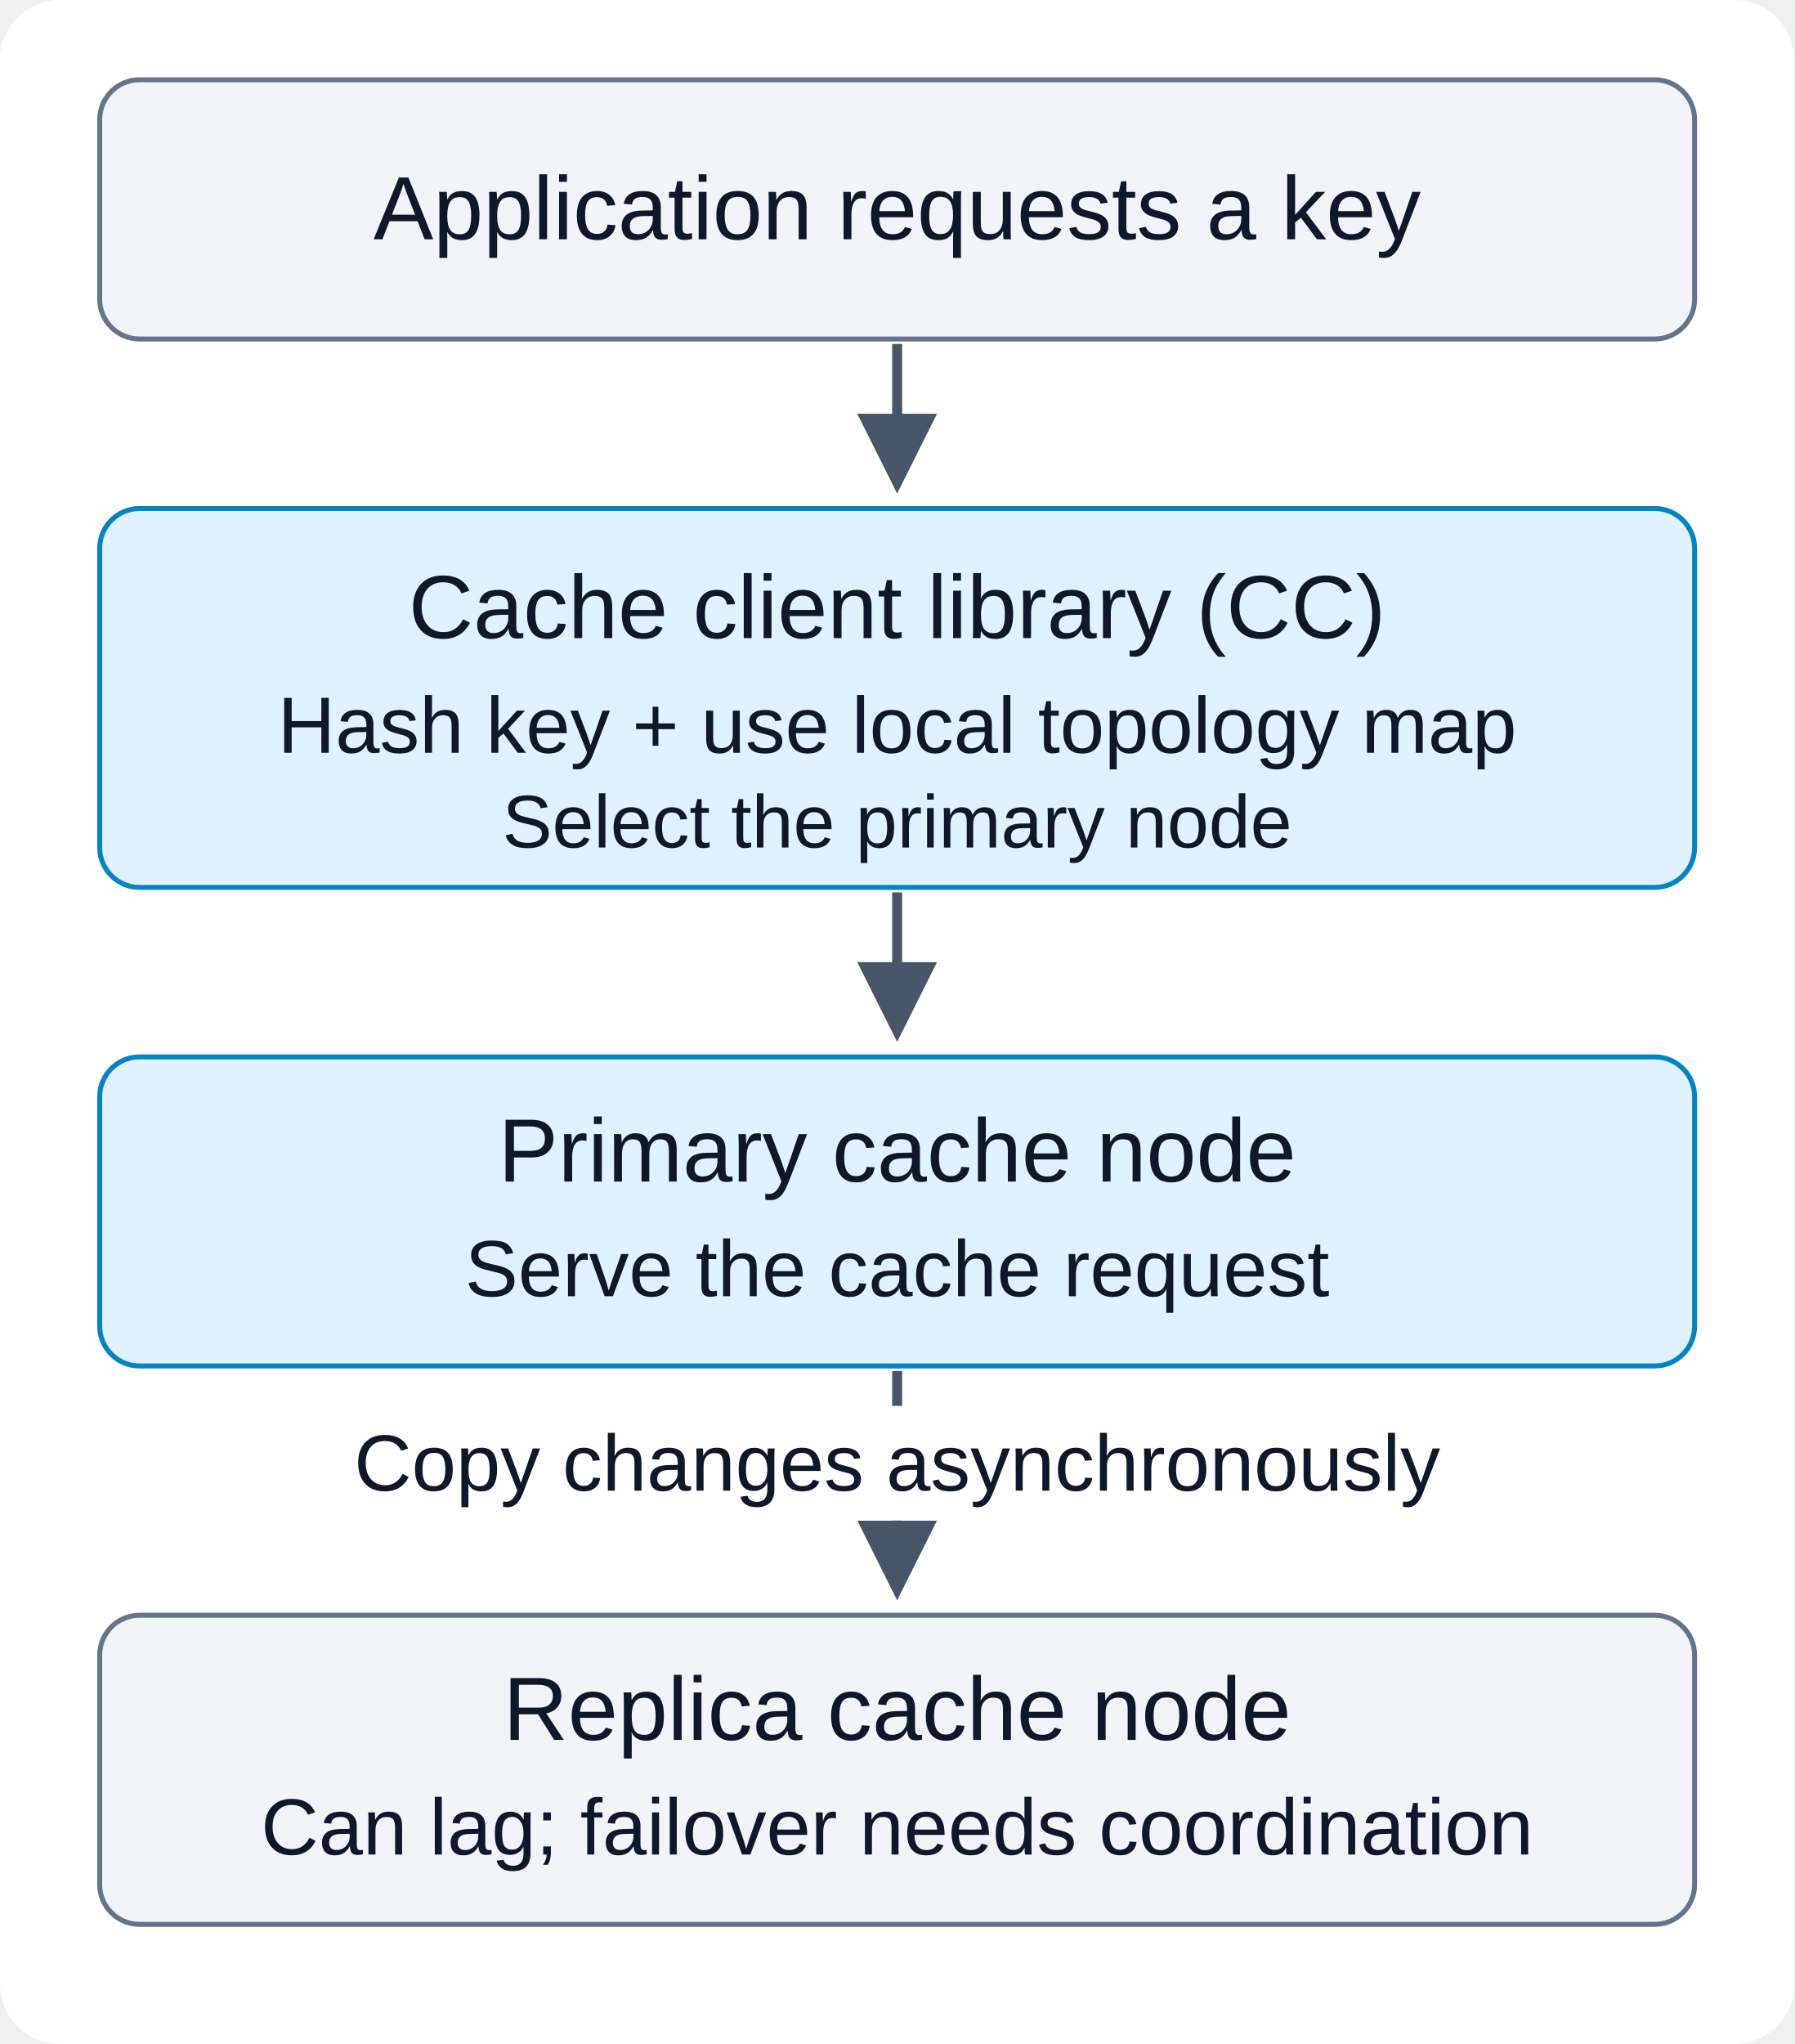
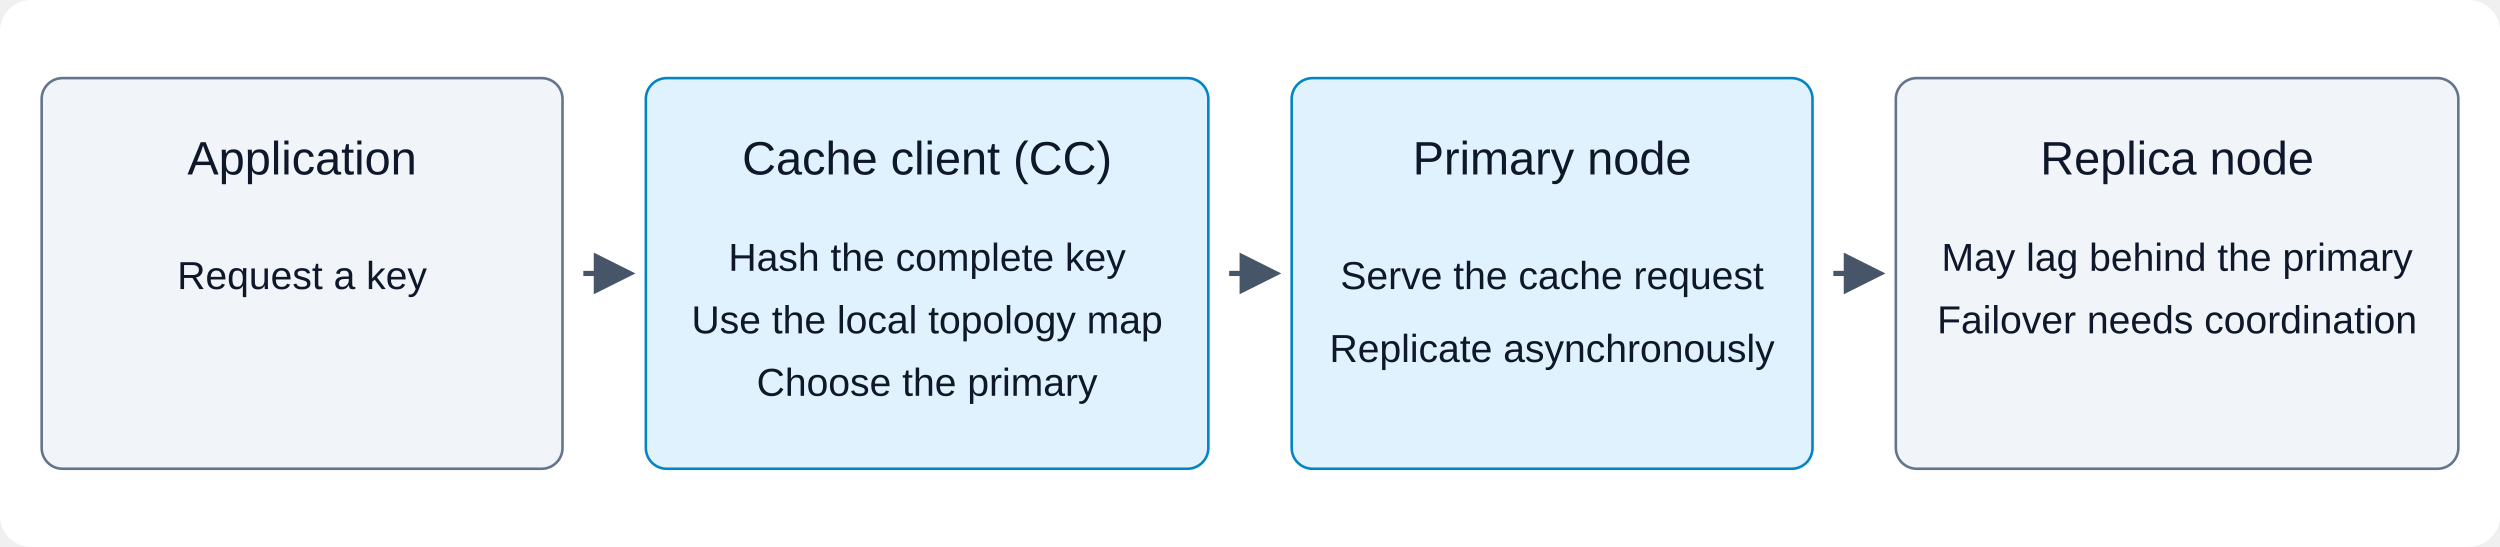
- <svg xmlns="http://www.w3.org/2000/svg" width="360" height="410" viewBox="0 0 360 410" role="img" aria-labelledby="title desc">
+ <svg xmlns="http://www.w3.org/2000/svg" width="960" height="210" viewBox="0 0 960 210" role="img" aria-labelledby="title desc">
  <defs>
    <marker id="arrow" markerWidth="8" markerHeight="8" refX="6" refY="4" orient="auto">
      <path d="M0 0L8 4L0 8Z" fill="#475569" />
    </marker>
  </defs>
-   <rect width="360" height="410" rx="12" fill="#fff" />
+   <rect width="960" height="210" rx="12" fill="#fff" />
  <g font-family="Segoe UI,Arial,sans-serif" text-anchor="middle" fill="#0f172a">
-     <rect x="20" y="16" width="320" height="52" rx="8" fill="#f1f5f9" stroke="#64748b" />
-     <text x="180" y="48" font-size="18">Application requests a key</text>
-     <path d="M180 69V95" stroke="#475569" stroke-width="2" marker-end="url(#arrow)" />
-     <rect x="20" y="102" width="320" height="76" rx="8" fill="#e0f2fe" stroke="#0284c7" />
-     <text x="180" y="128" font-size="18">Cache client library (CC)</text>
-     <text x="180" y="151" font-size="16">Hash key + use local topology map</text>
-     <text x="180" y="170" font-size="15">Select the primary node</text>
-     <path d="M180 179V205" stroke="#475569" stroke-width="2" marker-end="url(#arrow)" />
-     <rect x="20" y="212" width="320" height="62" rx="8" fill="#e0f2fe" stroke="#0284c7" />
-     <text x="180" y="237" font-size="18">Primary cache node</text>
-     <text x="180" y="260" font-size="16">Serve the cache request</text>
-     <path d="M180 275V317" stroke="#475569" stroke-width="2" marker-end="url(#arrow)" />
-     <rect x="70" y="282" width="220" height="23" fill="#fff" />
-     <text x="180" y="299" font-size="16">Copy changes asynchronously</text>
-     <rect x="20" y="324" width="320" height="62" rx="8" fill="#f1f5f9" stroke="#64748b" />
-     <text x="180" y="349" font-size="18">Replica cache node</text>
-     <text x="180" y="372" font-size="16">Can lag; failover needs coordination</text>
+     <rect x="16" y="30" width="200" height="150" rx="8" fill="#f1f5f9" stroke="#64748b" />
+     <text x="116" y="67" font-size="18">Application</text>
+     <text x="116" y="111" font-size="15">Request a key</text>
+     <path d="M224 105H240" stroke="#475569" stroke-width="2" marker-end="url(#arrow)" />
+     <rect x="248" y="30" width="216" height="150" rx="8" fill="#e0f2fe" stroke="#0284c7" />
+     <text x="356" y="67" font-size="18">Cache client (CC)</text>
+     <text x="356" y="104" font-size="15">Hash the complete key</text>
+     <text x="356" y="128" font-size="15">Use the local topology map</text>
+     <text x="356" y="152" font-size="15">Choose the primary</text>
+     <path d="M472 105H488" stroke="#475569" stroke-width="2" marker-end="url(#arrow)" />
+     <rect x="496" y="30" width="200" height="150" rx="8" fill="#e0f2fe" stroke="#0284c7" />
+     <text x="596" y="67" font-size="18">Primary node</text>
+     <text x="596" y="111" font-size="15">Serve the cache request</text>
+     <text x="596" y="139" font-size="15">Replicate asynchronously</text>
+     <path d="M704 105H720" stroke="#475569" stroke-width="2" marker-end="url(#arrow)" />
+     <rect x="728" y="30" width="216" height="150" rx="8" fill="#f1f5f9" stroke="#64748b" />
+     <text x="836" y="67" font-size="18">Replica node</text>
+     <text x="836" y="104" font-size="15">May lag behind the primary</text>
+     <text x="836" y="128" font-size="15">Failover needs coordination</text>
  </g>
</svg>
